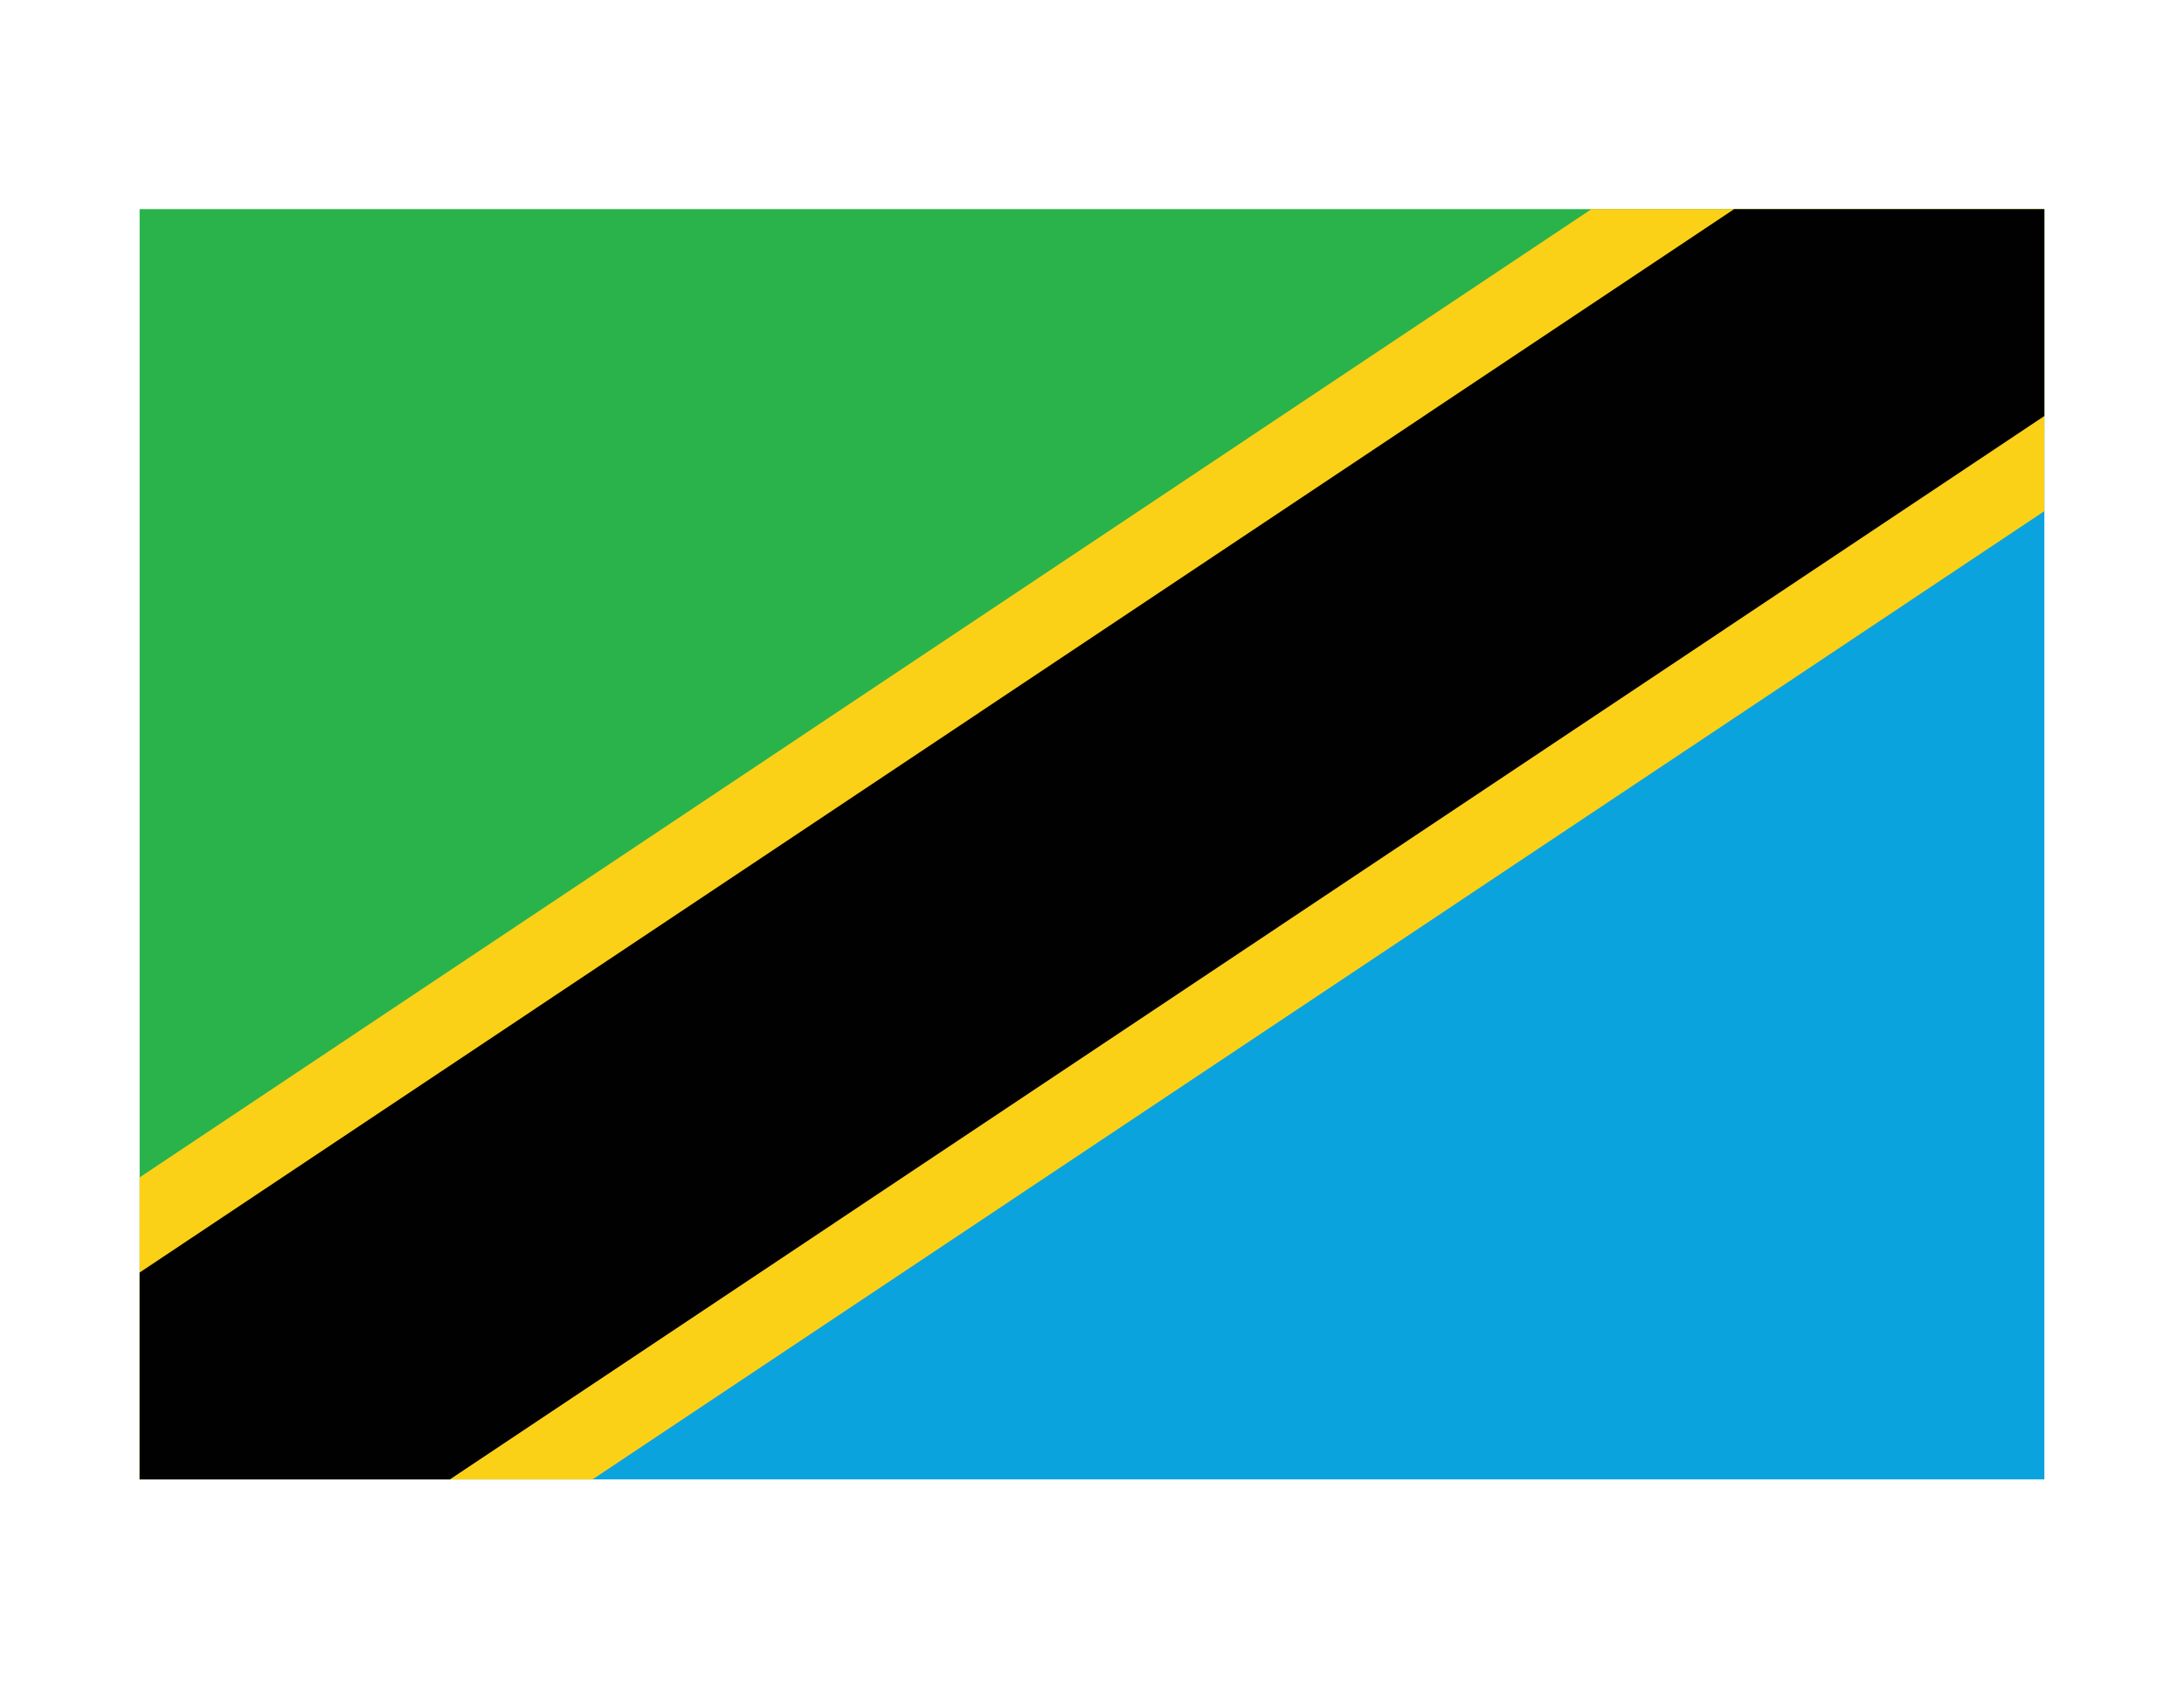
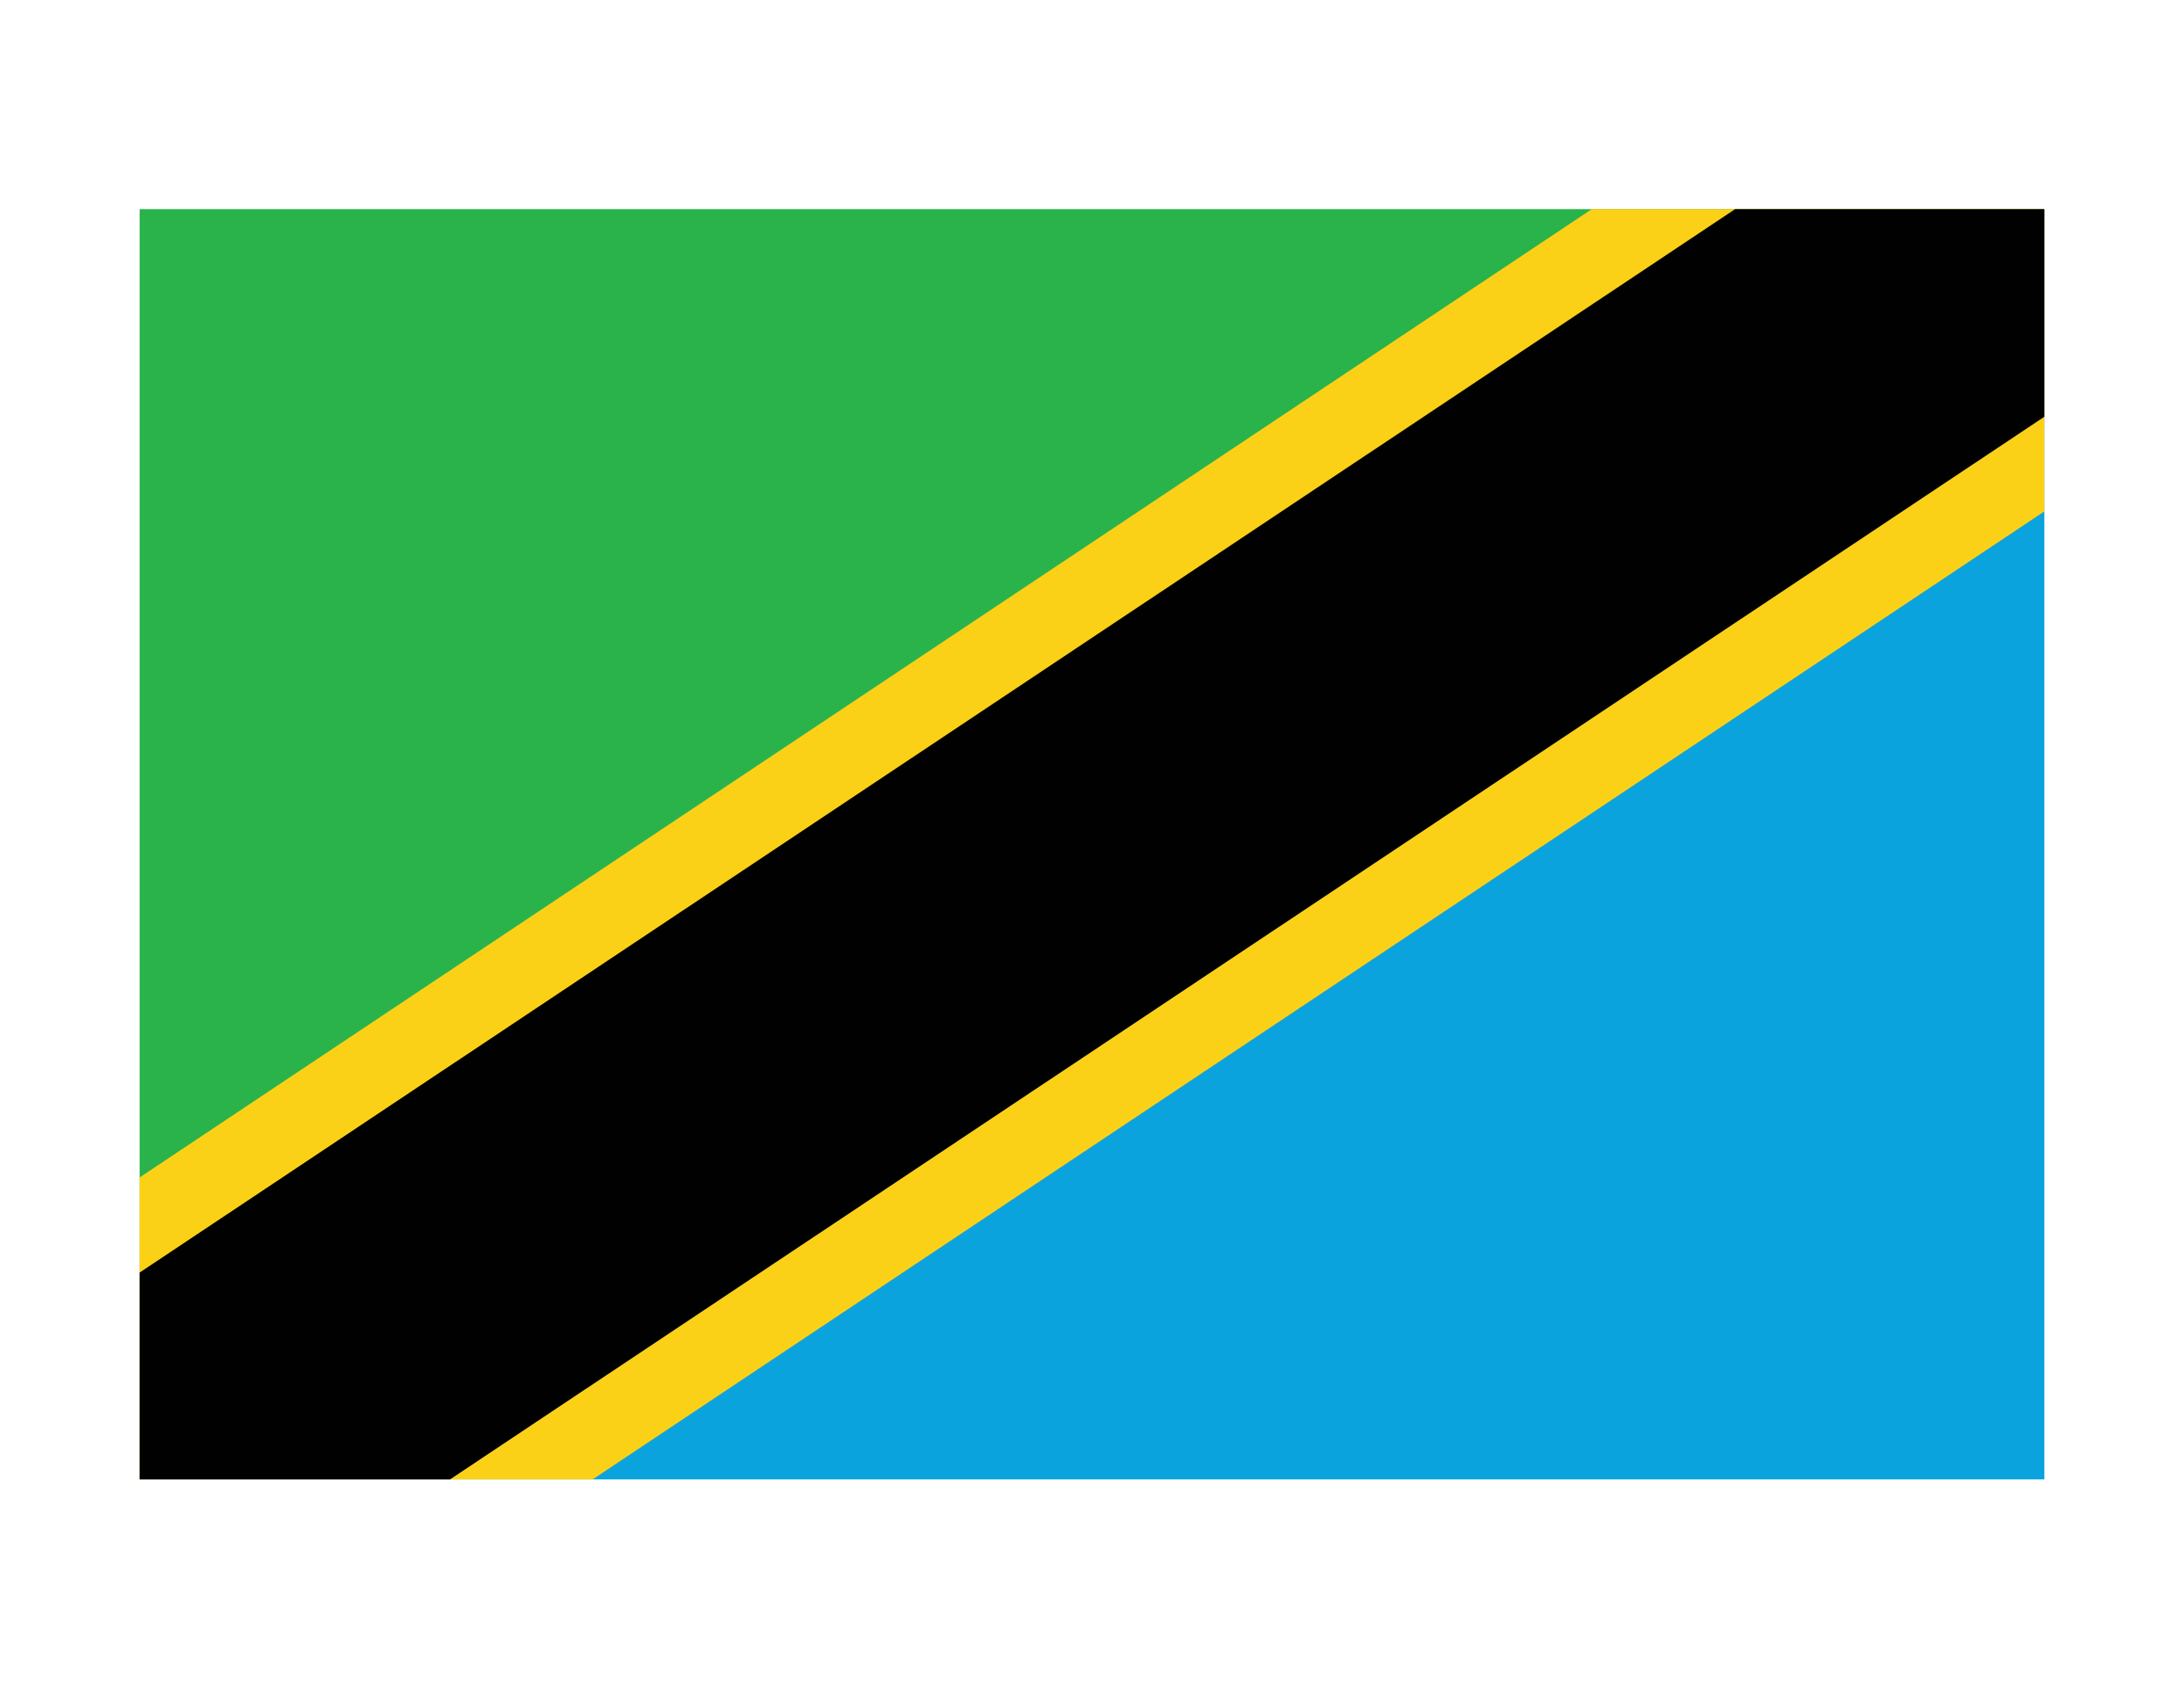
<svg xmlns="http://www.w3.org/2000/svg" id="Layer_2" data-name="Layer 2" viewBox="0 0 29.25 22.61">
  <defs>
    <style>
-       .cls-1, .cls-2, .cls-3 {
+       .cls-1 {
        fill: none;
      }

-       .cls-4 {
+       .cls-2 {
        fill: #0ba3dd;
      }

-       .cls-5 {
+       .cls-3 {
        fill: #2ab34b;
      }

-       .cls-2 {
-         stroke: #fbd118;
-         stroke-width: 6.73px;
+       .cls-4 {
+         fill: #fbd118;
      }

-       .cls-2, .cls-3 {
-         stroke-miterlimit: 50;
-       }
- 
-       .cls-3 {
-         stroke: #010101;
-         stroke-width: 4.61px;
+       .cls-5 {
+         fill: #010101;
      }

      .cls-6 {
        clip-path: url(#clippath);
      }
    </style>
    <clipPath id="clippath">
      <rect class="cls-1" x="1.87" y="2.8" width="25.51" height="17.01" />
    </clipPath>
  </defs>
  <g id="Layer_1-2" data-name="Layer 1">
    <g>
-       <path class="cls-5" d="M1.87,19.81V2.8h25.51L1.87,19.81Z" />
-       <path class="cls-4" d="M27.38,2.8v17.01H1.87L27.38,2.8Z" />
+       <path class="cls-3" d="M1.87,19.81V2.8h25.51L1.87,19.81Z" />
+       <path class="cls-2" d="M27.38,2.8v17.01H1.87L27.38,2.8Z" />
      <g class="cls-6">
        <g>
-           <path class="cls-2" d="M1.87,19.81L27.38,2.8" />
-           <path class="cls-3" d="M1.87,19.81L27.38,2.8" />
+           <rect class="cls-4" x="-.71" y="7.94" width="30.66" height="6.73" transform="translate(-3.81 10.01) rotate(-33.69)" />
+           <rect class="cls-5" x="-.71" y="9" width="30.66" height="4.61" transform="translate(-3.81 10.01) rotate(-33.68)" />
        </g>
      </g>
    </g>
  </g>
</svg>
